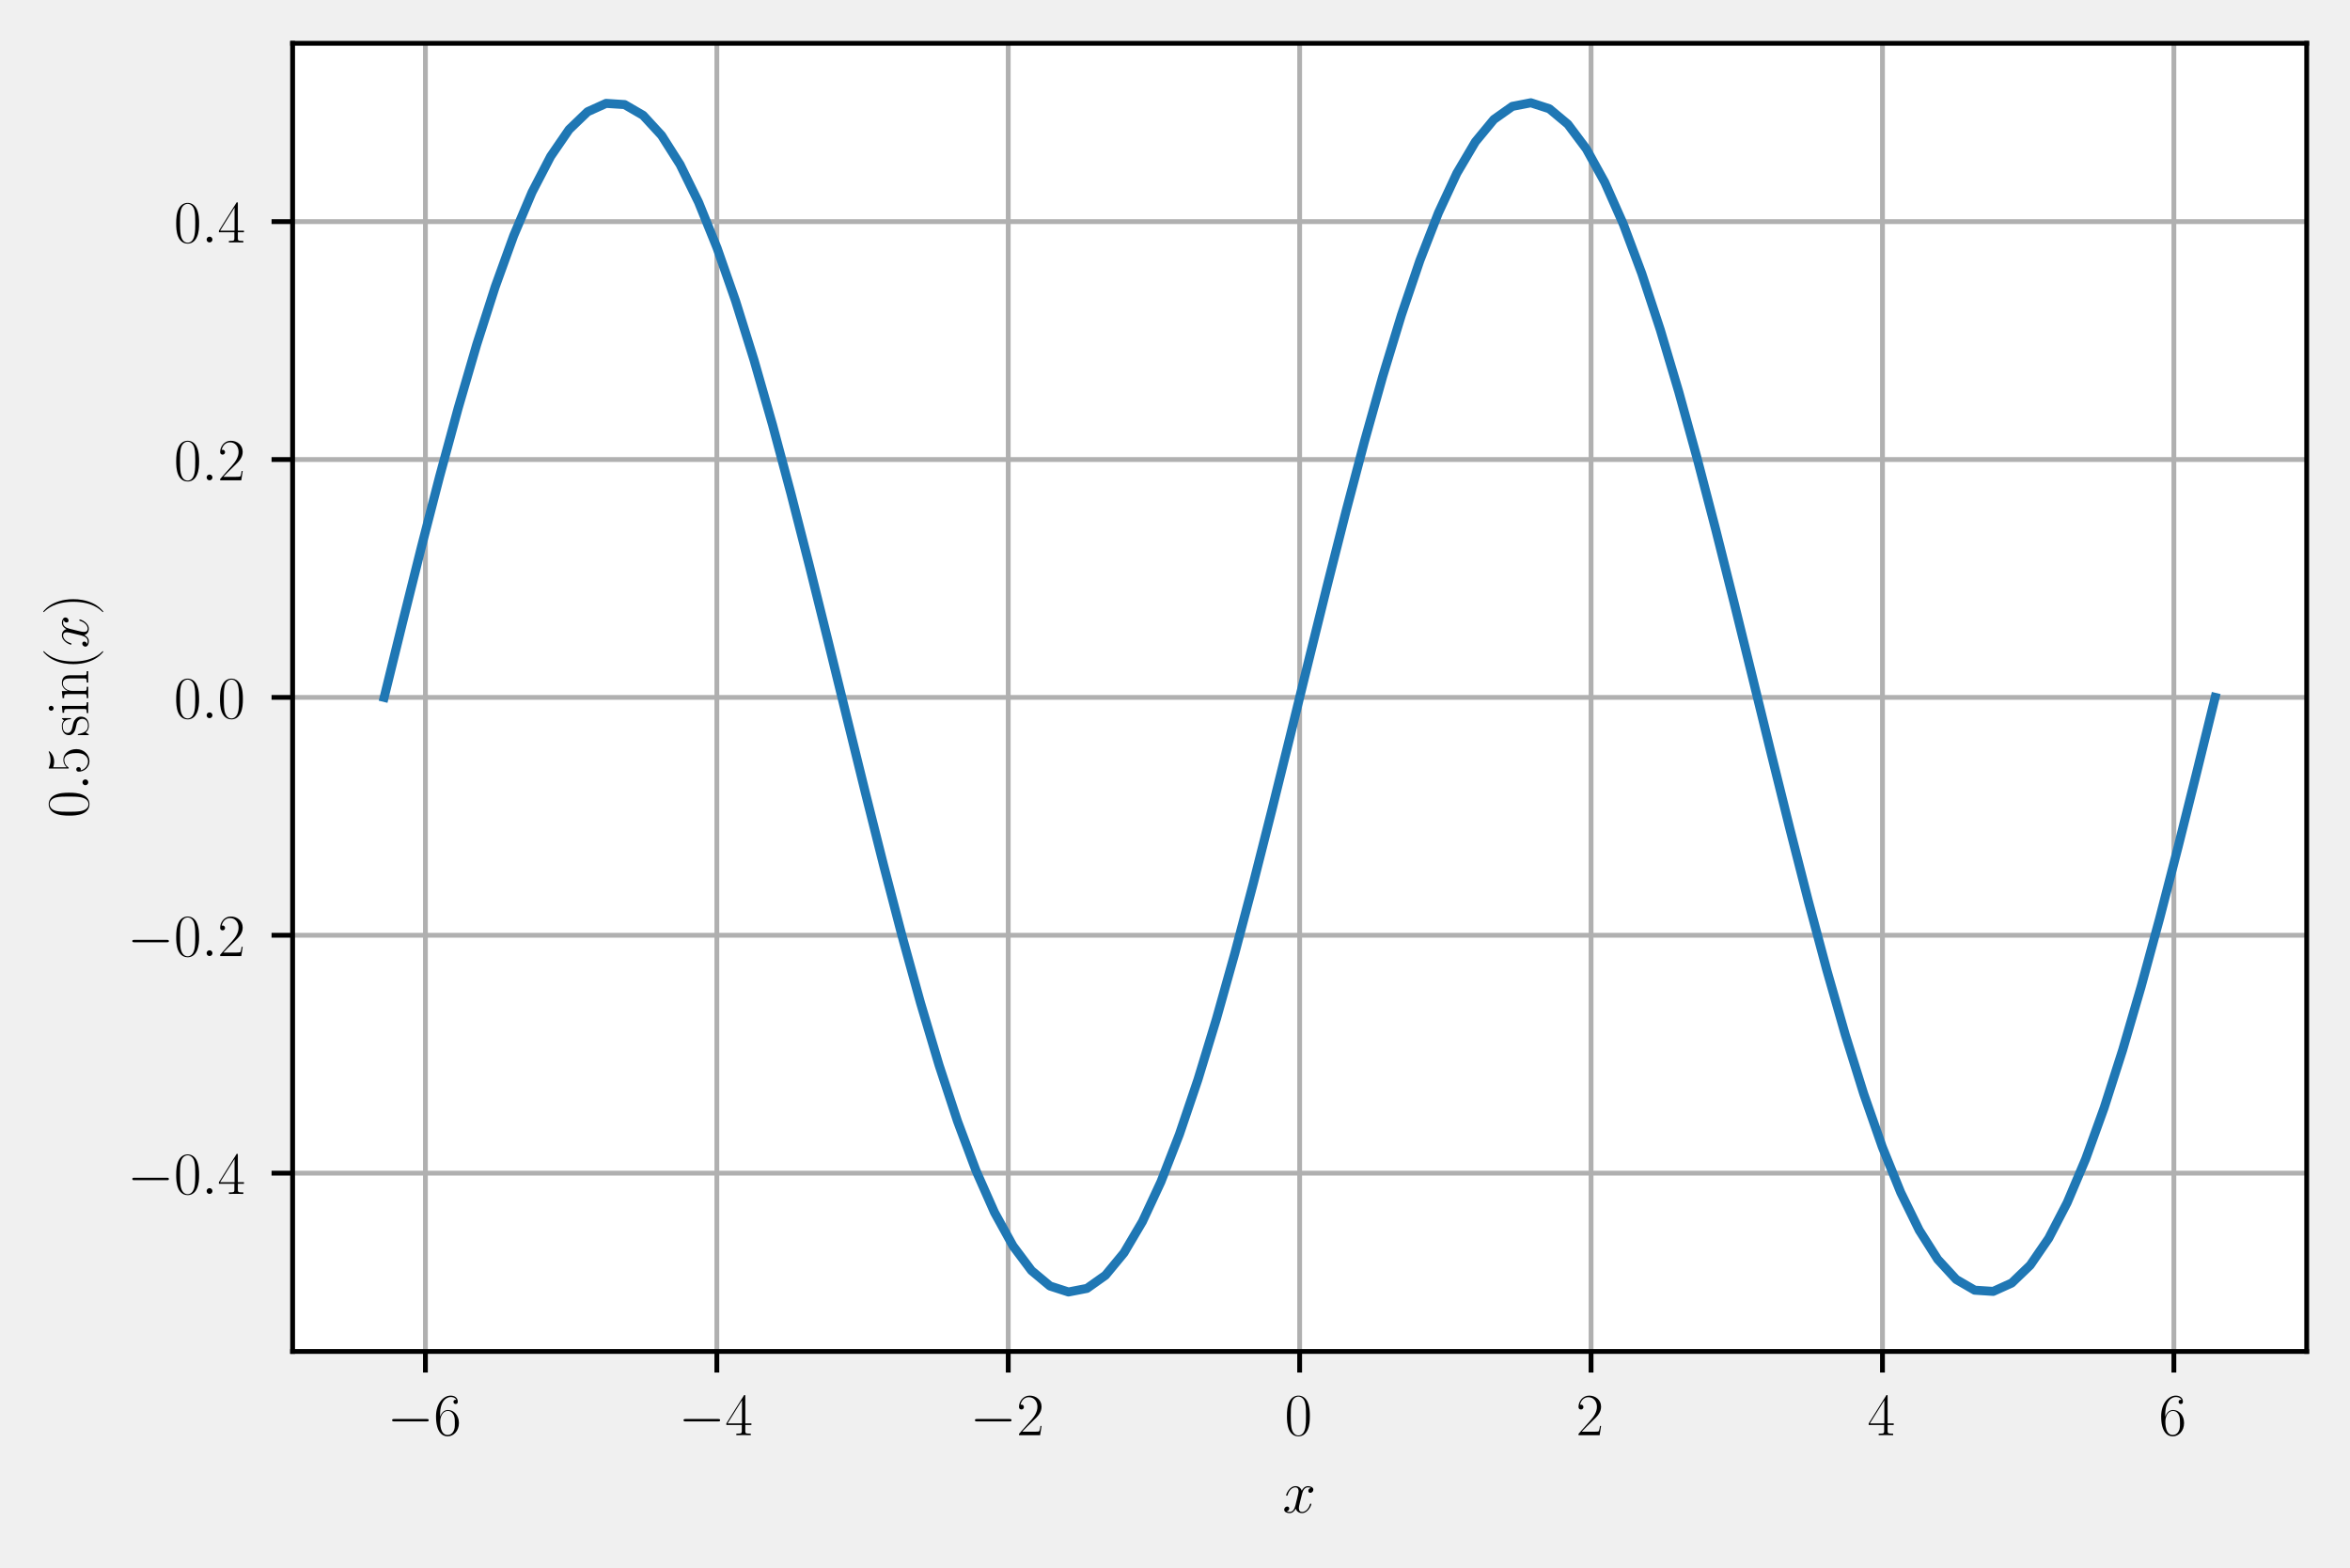
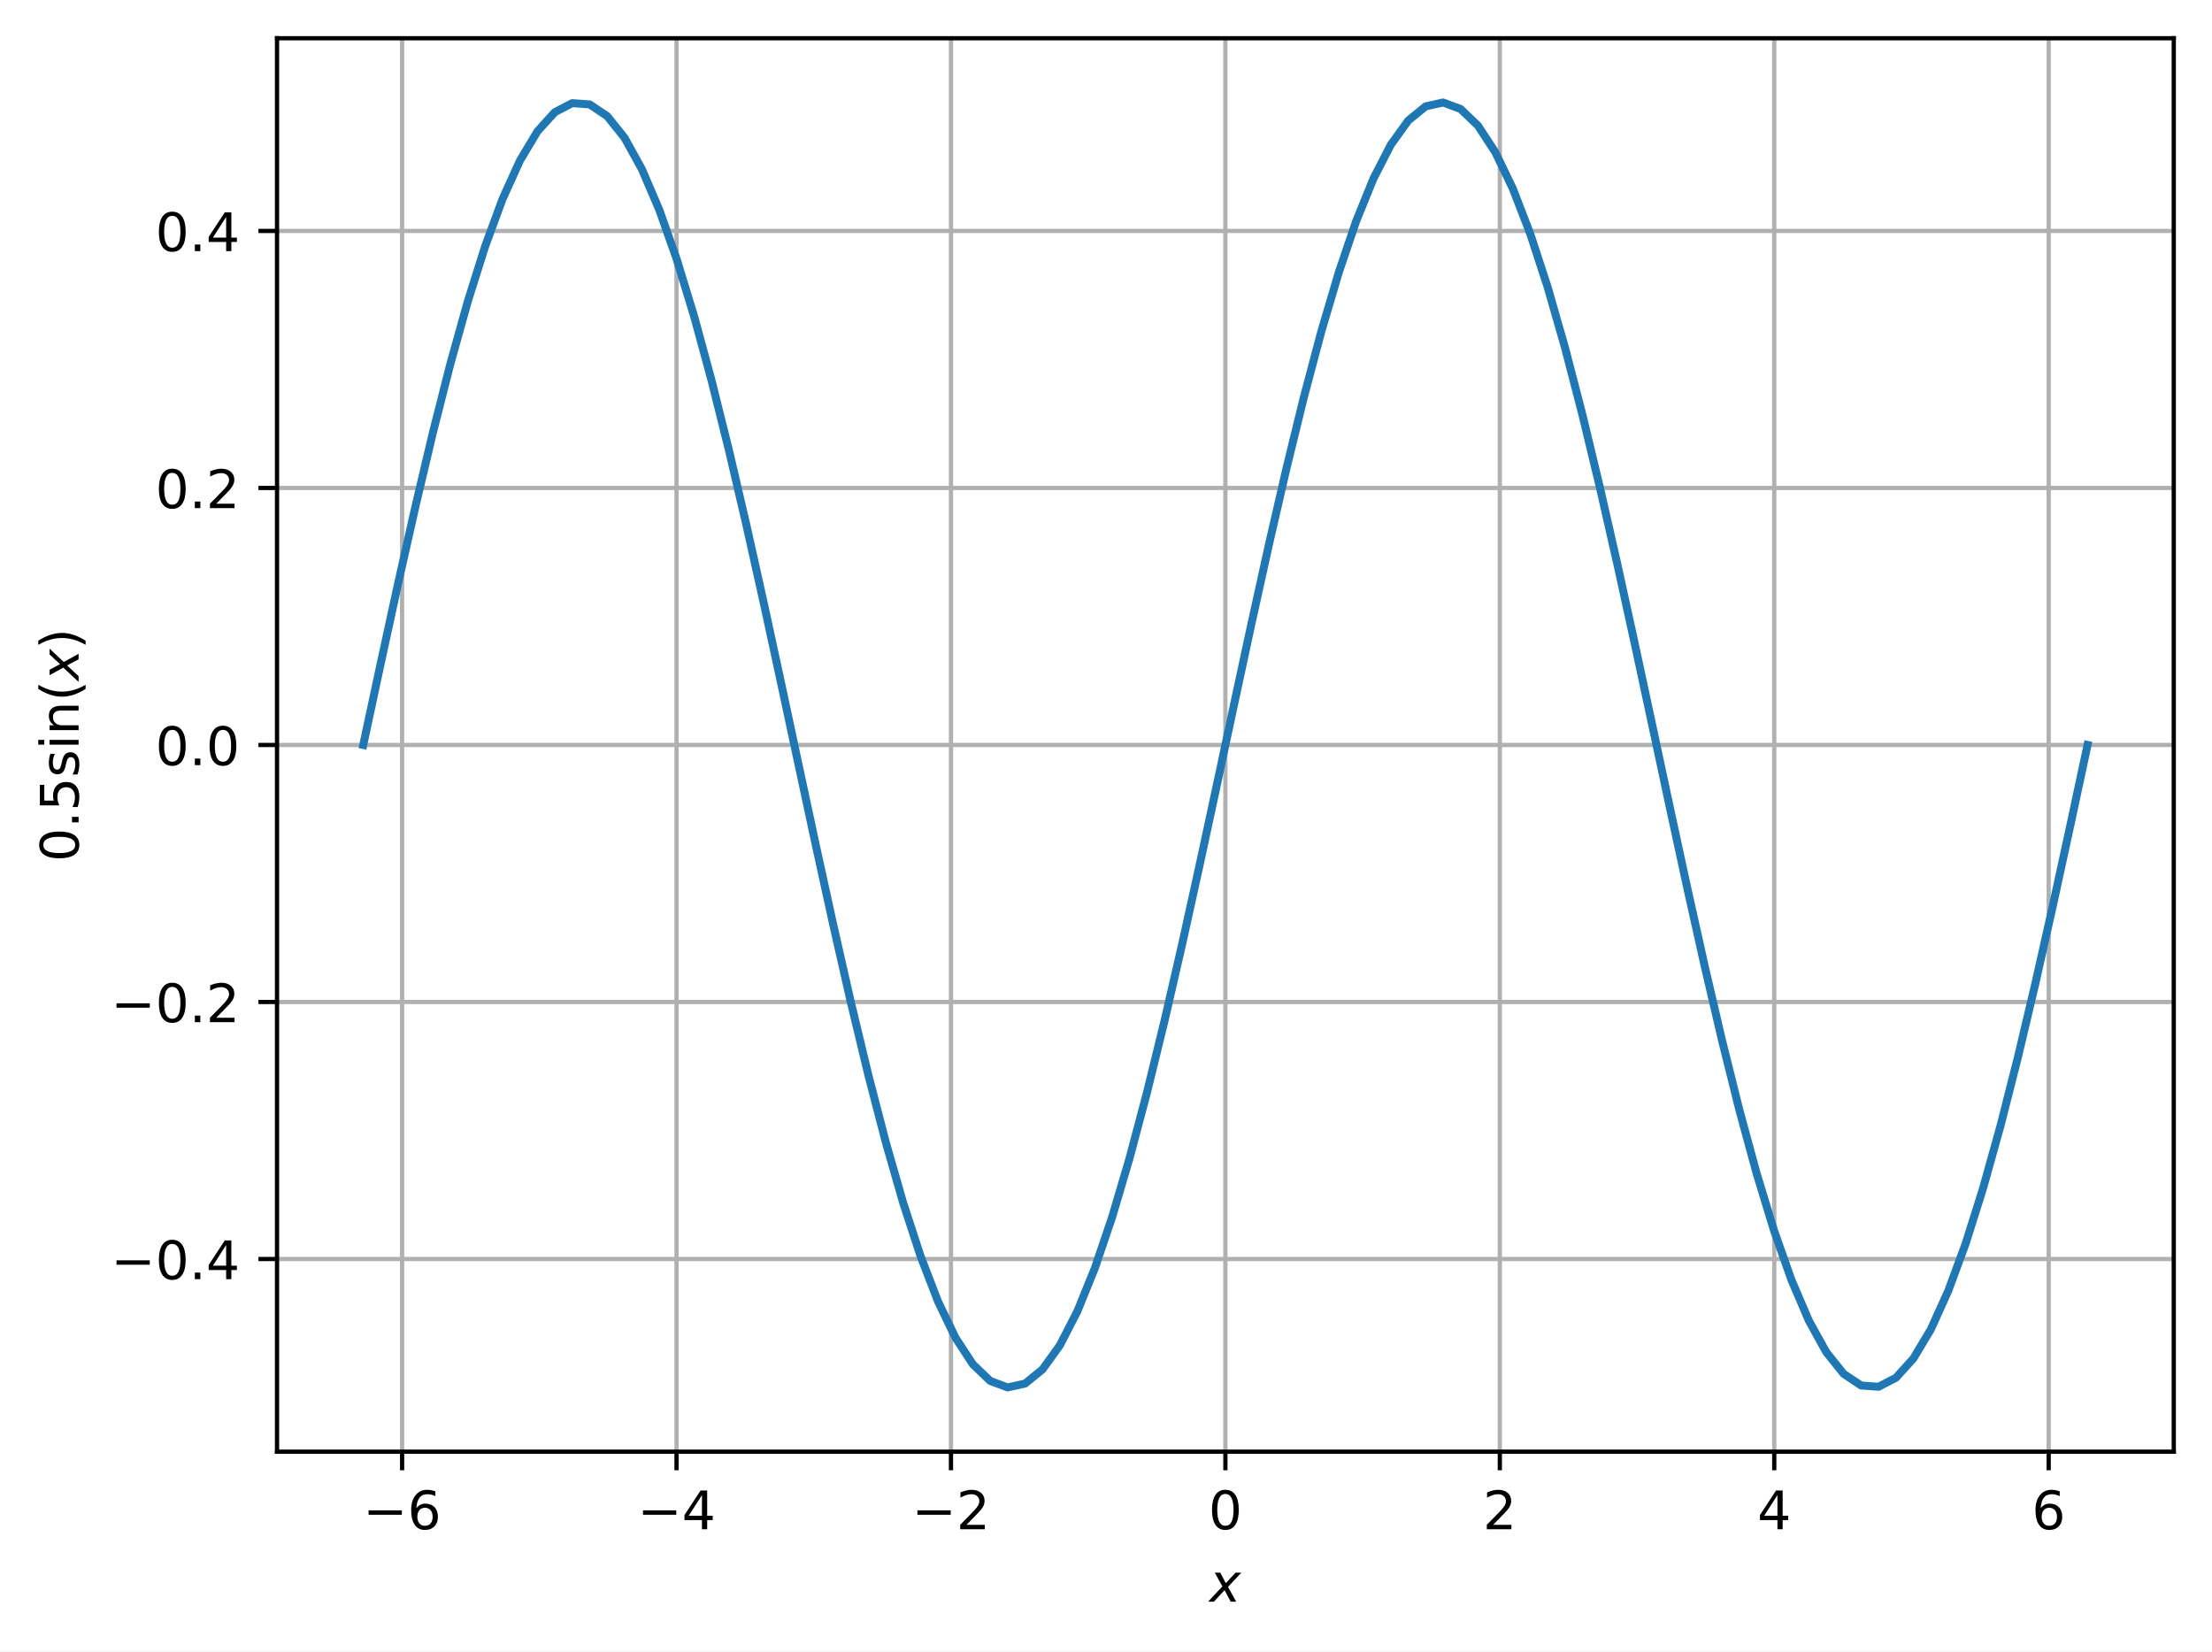
- <svg xmlns="http://www.w3.org/2000/svg" xmlns:xlink="http://www.w3.org/1999/xlink" width="390.641pt" height="260.551pt" viewBox="0 0 390.641 260.551" version="1.1">
+ <svg xmlns="http://www.w3.org/2000/svg" xmlns:xlink="http://www.w3.org/1999/xlink" width="416.481pt" height="310.868pt" viewBox="0 0 416.481 310.868" version="1.1">
  <defs>
    <style type="text/css">*{stroke-linejoin: round; stroke-linecap: butt}</style>
  </defs>
  <g id="figure_1">
    <g id="patch_1">
-       <path d="M 0 260.551  L 390.641 260.551  L 390.641 0  L 0 0  L 0 260.551  z " style="fill: none" />
+       <path d="M 0 310.868  L 416.481 310.868  L 416.481 0  L 0 0  z " style="fill: #ffffff" />
    </g>
    <g id="axes_1">
      <g id="patch_2">
-         <path d="M 48.641 224.64  L 383.441 224.64  L 383.441 7.2  L 48.641 7.2  z " style="fill: #ffffff" />
+         <path d="M 52.161 273.312  L 409.281 273.312  L 409.281 7.2  L 52.161 7.2  z " style="fill: #ffffff" />
      </g>
      <g id="matplotlib.axis_1">
        <g id="xtick_1">
          <g id="line2d_1">
-             <path d="M 70.719 224.64  L 70.719 7.2  " clip-path="url(#p0c50c63062)" style="fill: none; stroke: #b0b0b0; stroke-width: 0.8; stroke-linecap: square" />
+             <path d="M 75.71 273.312  L 75.71 7.2  " clip-path="url(#pd229e62fd0)" style="fill: none; stroke: #b0b0b0; stroke-width: 0.8; stroke-linecap: square" />
          </g>
          <g id="line2d_2">
            <defs>
-               <path id="m73feac1079" d="M 0 0  L 0 3.5  " style="stroke: #000000; stroke-width: 0.8" />
-             </defs>
-             <g>
-               <use xlink:href="#m73feac1079" x="70.719" y="224.64" style="stroke: #000000; stroke-width: 0.8" />
+               <path id="md2652d5077" d="M 0 0  L 0 3.5  " style="stroke: #000000; stroke-width: 0.8" />
+             </defs>
+             <g>
+               <use xlink:href="#md2652d5077" x="75.71" y="273.312" style="stroke: #000000; stroke-width: 0.8" />
            </g>
          </g>
          <g id="text_1">
-             <g transform="translate(64.35349 238.5585)scale(0.1 -0.1)">
-               <defs>
-                 <path id="CMSY10-0" d="M 4218 1472  C 4326 1472 4442 1472 4442 1600  C 4442 1728 4326 1728 4218 1728  L 755 1728  C 646 1728 531 1728 531 1600  C 531 1472 646 1472 755 1472  L 4218 1472  z " transform="scale(0.015625)" />
-                 <path id="CMR17-36" d="M 678 2198  C 678 3712 1395 4076 1811 4076  C 1946 4076 2272 4049 2400 3782  C 2298 3782 2106 3782 2106 3558  C 2106 3385 2246 3328 2336 3328  C 2394 3328 2566 3353 2566 3571  C 2566 3987 2246 4224 1805 4224  C 1043 4224 243 3411 243 2011  C 243 257 966 -128 1478 -128  C 2099 -128 2688 431 2688 1295  C 2688 2101 2170 2688 1517 2688  C 1126 2688 838 2430 678 1979  L 678 2198  z M 1478 25  C 691 25 691 1212 691 1450  C 691 1914 909 2585 1504 2585  C 1613 2585 1926 2585 2138 2140  C 2253 1889 2253 1624 2253 1302  C 2253 954 2253 696 2118 438  C 1978 173 1773 25 1478 25  z " transform="scale(0.015625)" />
-               </defs>
-               <use xlink:href="#CMSY10-0" transform="scale(0.996264)" />
-               <use xlink:href="#CMR17-36" transform="translate(77.48747 0)scale(0.996264)" />
+             <g transform="translate(68.33872 287.9104) scale(0.1 -0.1)">
+               <defs>
+                 <path id="DejaVuSans-2212" d="M 678 2272  L 4684 2272  L 4684 1741  L 678 1741  L 678 2272  z " transform="scale(0.015625)" />
+                 <path id="DejaVuSans-36" d="M 2113 2584  Q 1688 2584 1439 2293  Q 1191 2003 1191 1497  Q 1191 994 1439 701  Q 1688 409 2113 409  Q 2538 409 2786 701  Q 3034 994 3034 1497  Q 3034 2003 2786 2293  Q 2538 2584 2113 2584  z M 3366 4563  L 3366 3988  Q 3128 4100 2886 4159  Q 2644 4219 2406 4219  Q 1781 4219 1451 3797  Q 1122 3375 1075 2522  Q 1259 2794 1537 2939  Q 1816 3084 2150 3084  Q 2853 3084 3261 2657  Q 3669 2231 3669 1497  Q 3669 778 3244 343  Q 2819 -91 2113 -91  Q 1303 -91 875 529  Q 447 1150 447 2328  Q 447 3434 972 4092  Q 1497 4750 2381 4750  Q 2619 4750 2861 4703  Q 3103 4656 3366 4563  z " transform="scale(0.015625)" />
+               </defs>
+               <use xlink:href="#DejaVuSans-2212" />
+               <use xlink:href="#DejaVuSans-36" x="83.789" />
            </g>
          </g>
        </g>
        <g id="xtick_2">
          <g id="line2d_3">
-             <path d="M 119.16 224.64  L 119.16 7.2  " clip-path="url(#p0c50c63062)" style="fill: none; stroke: #b0b0b0; stroke-width: 0.8; stroke-linecap: square" />
+             <path d="M 127.38 273.312  L 127.38 7.2  " clip-path="url(#pd229e62fd0)" style="fill: none; stroke: #b0b0b0; stroke-width: 0.8; stroke-linecap: square" />
          </g>
          <g id="line2d_4">
            <g>
-               <use xlink:href="#m73feac1079" x="119.16" y="224.64" style="stroke: #000000; stroke-width: 0.8" />
+               <use xlink:href="#md2652d5077" x="127.38" y="273.312" style="stroke: #000000; stroke-width: 0.8" />
            </g>
          </g>
          <g id="text_2">
-             <g transform="translate(112.7945 238.5585)scale(0.1 -0.1)">
-               <defs>
-                 <path id="CMR17-34" d="M 2150 4147  C 2150 4281 2144 4288 2029 4288  L 128 1254  L 128 1088  L 1779 1088  L 1779 460  C 1779 230 1766 166 1318 166  L 1197 166  L 1197 0  C 1402 12 1747 12 1965 12  C 2182 12 2528 12 2733 0  L 2733 166  L 2611 166  C 2163 166 2150 230 2150 460  L 2150 1088  L 2803 1088  L 2803 1254  L 2150 1254  L 2150 4147  z M 1798 3723  L 1798 1254  L 256 1254  L 1798 3723  z " transform="scale(0.015625)" />
-               </defs>
-               <use xlink:href="#CMSY10-0" transform="scale(0.996264)" />
-               <use xlink:href="#CMR17-34" transform="translate(77.48747 0)scale(0.996264)" />
+             <g transform="translate(120.0091 287.9104) scale(0.1 -0.1)">
+               <defs>
+                 <path id="DejaVuSans-34" d="M 2419 4116  L 825 1625  L 2419 1625  L 2419 4116  z M 2253 4666  L 3047 4666  L 3047 1625  L 3713 1625  L 3713 1100  L 3047 1100  L 3047 0  L 2419 0  L 2419 1100  L 313 1100  L 313 1709  L 2253 4666  z " transform="scale(0.015625)" />
+               </defs>
+               <use xlink:href="#DejaVuSans-2212" />
+               <use xlink:href="#DejaVuSans-34" x="83.789" />
            </g>
          </g>
        </g>
        <g id="xtick_3">
          <g id="line2d_5">
-             <path d="M 167.6 224.64  L 167.6 7.2  " clip-path="url(#p0c50c63062)" style="fill: none; stroke: #b0b0b0; stroke-width: 0.8; stroke-linecap: square" />
+             <path d="M 179.051 273.312  L 179.051 7.2  " clip-path="url(#pd229e62fd0)" style="fill: none; stroke: #b0b0b0; stroke-width: 0.8; stroke-linecap: square" />
          </g>
          <g id="line2d_6">
            <g>
-               <use xlink:href="#m73feac1079" x="167.6" y="224.64" style="stroke: #000000; stroke-width: 0.8" />
+               <use xlink:href="#md2652d5077" x="179.051" y="273.312" style="stroke: #000000; stroke-width: 0.8" />
            </g>
          </g>
          <g id="text_3">
-             <g transform="translate(161.2354 238.5585)scale(0.1 -0.1)">
-               <defs>
-                 <path id="CMR17-32" d="M 2669 990  L 2554 990  C 2490 537 2438 460 2413 422  C 2381 371 1920 371 1830 371  L 602 371  C 832 620 1280 1073 1824 1596  C 2214 1966 2669 2400 2669 3033  C 2669 3788 2067 4224 1395 4224  C 691 4224 262 3603 262 3027  C 262 2777 448 2745 525 2745  C 589 2745 781 2783 781 3007  C 781 3206 614 3264 525 3264  C 486 3264 448 3257 422 3244  C 544 3788 915 4057 1306 4057  C 1862 4057 2227 3616 2227 3033  C 2227 2477 1901 1998 1536 1583  L 262 147  L 262 0  L 2515 0  L 2669 990  z " transform="scale(0.015625)" />
-               </defs>
-               <use xlink:href="#CMSY10-0" transform="scale(0.996264)" />
-               <use xlink:href="#CMR17-32" transform="translate(77.48747 0)scale(0.996264)" />
+             <g transform="translate(171.6795 287.9104) scale(0.1 -0.1)">
+               <defs>
+                 <path id="DejaVuSans-32" d="M 1228 531  L 3431 531  L 3431 0  L 469 0  L 469 531  Q 828 903 1448 1529  Q 2069 2156 2228 2338  Q 2531 2678 2651 2914  Q 2772 3150 2772 3378  Q 2772 3750 2511 3984  Q 2250 4219 1831 4219  Q 1534 4219 1204 4116  Q 875 4013 500 3803  L 500 4441  Q 881 4594 1212 4672  Q 1544 4750 1819 4750  Q 2544 4750 2975 4387  Q 3406 4025 3406 3419  Q 3406 3131 3298 2873  Q 3191 2616 2906 2266  Q 2828 2175 2409 1742  Q 1991 1309 1228 531  z " transform="scale(0.015625)" />
+               </defs>
+               <use xlink:href="#DejaVuSans-2212" />
+               <use xlink:href="#DejaVuSans-32" x="83.789" />
            </g>
          </g>
        </g>
        <g id="xtick_4">
          <g id="line2d_7">
-             <path d="M 216.041 224.64  L 216.041 7.2  " clip-path="url(#p0c50c63062)" style="fill: none; stroke: #b0b0b0; stroke-width: 0.8; stroke-linecap: square" />
+             <path d="M 230.721 273.312  L 230.721 7.2  " clip-path="url(#pd229e62fd0)" style="fill: none; stroke: #b0b0b0; stroke-width: 0.8; stroke-linecap: square" />
          </g>
          <g id="line2d_8">
            <g>
-               <use xlink:href="#m73feac1079" x="216.041" y="224.64" style="stroke: #000000; stroke-width: 0.8" />
+               <use xlink:href="#md2652d5077" x="230.721" y="273.312" style="stroke: #000000; stroke-width: 0.8" />
            </g>
          </g>
          <g id="text_4">
-             <g transform="translate(213.5508 238.5585)scale(0.1 -0.1)">
-               <defs>
-                 <path id="CMR17-30" d="M 2688 2038  C 2688 2430 2682 3099 2413 3613  C 2176 4063 1798 4224 1466 4224  C 1158 4224 768 4082 525 3620  C 269 3137 243 2539 243 2038  C 243 1671 250 1112 448 623  C 723 -39 1216 -128 1466 -128  C 1760 -128 2208 -7 2470 604  C 2662 1048 2688 1568 2688 2038  z M 1466 -26  C 1056 -26 813 328 723 816  C 653 1196 653 1749 653 2109  C 653 2604 653 3015 736 3407  C 858 3954 1216 4121 1466 4121  C 1728 4121 2067 3947 2189 3420  C 2272 3054 2278 2623 2278 2109  C 2278 1691 2278 1176 2202 797  C 2067 96 1690 -26 1466 -26  z " transform="scale(0.015625)" />
-               </defs>
-               <use xlink:href="#CMR17-30" transform="scale(0.996264)" />
+             <g transform="translate(227.5397 287.9104) scale(0.1 -0.1)">
+               <defs>
+                 <path id="DejaVuSans-30" d="M 2034 4250  Q 1547 4250 1301 3770  Q 1056 3291 1056 2328  Q 1056 1369 1301 889  Q 1547 409 2034 409  Q 2525 409 2770 889  Q 3016 1369 3016 2328  Q 3016 3291 2770 3770  Q 2525 4250 2034 4250  z M 2034 4750  Q 2819 4750 3233 4129  Q 3647 3509 3647 2328  Q 3647 1150 3233 529  Q 2819 -91 2034 -91  Q 1250 -91 836 529  Q 422 1150 422 2328  Q 422 3509 836 4129  Q 1250 4750 2034 4750  z " transform="scale(0.015625)" />
+               </defs>
+               <use xlink:href="#DejaVuSans-30" />
            </g>
          </g>
        </g>
        <g id="xtick_5">
          <g id="line2d_9">
-             <path d="M 264.482 224.64  L 264.482 7.2  " clip-path="url(#p0c50c63062)" style="fill: none; stroke: #b0b0b0; stroke-width: 0.8; stroke-linecap: square" />
+             <path d="M 282.391 273.312  L 282.391 7.2  " clip-path="url(#pd229e62fd0)" style="fill: none; stroke: #b0b0b0; stroke-width: 0.8; stroke-linecap: square" />
          </g>
          <g id="line2d_10">
            <g>
-               <use xlink:href="#m73feac1079" x="264.482" y="224.64" style="stroke: #000000; stroke-width: 0.8" />
+               <use xlink:href="#md2652d5077" x="282.391" y="273.312" style="stroke: #000000; stroke-width: 0.8" />
            </g>
          </g>
          <g id="text_5">
-             <g transform="translate(261.9918 238.5585)scale(0.1 -0.1)">
-               <use xlink:href="#CMR17-32" transform="scale(0.996264)" />
+             <g transform="translate(279.2101 287.9104) scale(0.1 -0.1)">
+               <use xlink:href="#DejaVuSans-32" />
            </g>
          </g>
        </g>
        <g id="xtick_6">
          <g id="line2d_11">
-             <path d="M 312.923 224.64  L 312.923 7.2  " clip-path="url(#p0c50c63062)" style="fill: none; stroke: #b0b0b0; stroke-width: 0.8; stroke-linecap: square" />
+             <path d="M 334.062 273.312  L 334.062 7.2  " clip-path="url(#pd229e62fd0)" style="fill: none; stroke: #b0b0b0; stroke-width: 0.8; stroke-linecap: square" />
          </g>
          <g id="line2d_12">
            <g>
-               <use xlink:href="#m73feac1079" x="312.923" y="224.64" style="stroke: #000000; stroke-width: 0.8" />
+               <use xlink:href="#md2652d5077" x="334.062" y="273.312" style="stroke: #000000; stroke-width: 0.8" />
            </g>
          </g>
          <g id="text_6">
-             <g transform="translate(310.4327 238.5585)scale(0.1 -0.1)">
-               <use xlink:href="#CMR17-34" transform="scale(0.996264)" />
+             <g transform="translate(330.8804 287.9104) scale(0.1 -0.1)">
+               <use xlink:href="#DejaVuSans-34" />
            </g>
          </g>
        </g>
        <g id="xtick_7">
          <g id="line2d_13">
-             <path d="M 361.364 224.64  L 361.364 7.2  " clip-path="url(#p0c50c63062)" style="fill: none; stroke: #b0b0b0; stroke-width: 0.8; stroke-linecap: square" />
+             <path d="M 385.732 273.312  L 385.732 7.2  " clip-path="url(#pd229e62fd0)" style="fill: none; stroke: #b0b0b0; stroke-width: 0.8; stroke-linecap: square" />
          </g>
          <g id="line2d_14">
            <g>
-               <use xlink:href="#m73feac1079" x="361.364" y="224.64" style="stroke: #000000; stroke-width: 0.8" />
+               <use xlink:href="#md2652d5077" x="385.732" y="273.312" style="stroke: #000000; stroke-width: 0.8" />
            </g>
          </g>
          <g id="text_7">
-             <g transform="translate(358.8737 238.5585)scale(0.1 -0.1)">
-               <use xlink:href="#CMR17-36" transform="scale(0.996264)" />
+             <g transform="translate(382.5508 287.9104) scale(0.1 -0.1)">
+               <use xlink:href="#DejaVuSans-36" />
            </g>
          </g>
        </g>
        <g id="text_8">
-           <g transform="translate(213.1945 251.4142)scale(0.1 -0.1)">
-             <defs>
-               <path id="CMMI12-78" d="M 3034 2624  C 2829 2585 2752 2431 2752 2310  C 2752 2156 2874 2105 2963 2105  C 3155 2105 3290 2271 3290 2444  C 3290 2694 2982 2816 2714 2816  C 2323 2816 2106 2451 2048 2329  C 1901 2790 1504 2816 1389 2816  C 736 2816 390 1993 390 1849  C 390 1823 416 1790 461 1790  C 512 1790 525 1829 538 1855  C 755 2572 1184 2687 1370 2687  C 1658 2687 1715 2438 1715 2284  C 1715 2143 1677 1993 1600 1678  L 1382 778  C 1286 390 1101 64 762 64  C 730 64 570 64 435 126  C 666 166 717 358 717 435  C 717 563 621 640 499 640  C 346 640 179 505 179 300  C 179 57 480 -64 755 -64  C 1062 -64 1280 153 1414 415  C 1517 64 1837 -64 2074 -64  C 2726 -64 3072 751 3072 896  C 3072 929 3046 955 3008 955  C 2950 955 2944 922 2925 870  C 2752 300 2381 64 2093 64  C 1869 64 1747 204 1747 467  C 1747 607 1773 712 1875 1146  L 2099 2039  C 2195 2425 2413 2687 2707 2687  C 2720 2687 2899 2687 3034 2624  z " transform="scale(0.015625)" />
-             </defs>
-             <use xlink:href="#CMMI12-78" transform="scale(0.996264)" />
+           <g transform="translate(227.7209 301.5886) scale(0.1 -0.1)">
+             <defs>
+               <path id="DejaVuSans-Oblique-78" d="M 3841 3500  L 2234 1784  L 3219 0  L 2559 0  L 1819 1388  L 531 0  L -166 0  L 1556 1844  L 641 3500  L 1300 3500  L 1972 2234  L 3144 3500  L 3841 3500  z " transform="scale(0.015625)" />
+             </defs>
+             <use xlink:href="#DejaVuSans-Oblique-78" transform="translate(0 0.3125)" />
          </g>
        </g>
      </g>
      <g id="matplotlib.axis_2">
        <g id="ytick_1">
          <g id="line2d_15">
-             <path d="M 48.641 194.999  L 383.441 194.999  " clip-path="url(#p0c50c63062)" style="fill: none; stroke: #b0b0b0; stroke-width: 0.8; stroke-linecap: square" />
+             <path d="M 52.161 237.036  L 409.281 237.036  " clip-path="url(#pd229e62fd0)" style="fill: none; stroke: #b0b0b0; stroke-width: 0.8; stroke-linecap: square" />
          </g>
          <g id="line2d_16">
            <defs>
-               <path id="m212d94c8dd" d="M 0 0  L -3.5 0  " style="stroke: #000000; stroke-width: 0.8" />
-             </defs>
-             <g>
-               <use xlink:href="#m212d94c8dd" x="48.641" y="194.999" style="stroke: #000000; stroke-width: 0.8" />
+               <path id="m88663c9f31" d="M 0 0  L -3.5 0  " style="stroke: #000000; stroke-width: 0.8" />
+             </defs>
+             <g>
+               <use xlink:href="#m88663c9f31" x="52.161" y="237.036" style="stroke: #000000; stroke-width: 0.8" />
            </g>
          </g>
          <g id="text_9">
-             <g transform="translate(21.16264 198.4583)scale(0.1 -0.1)">
-               <defs>
-                 <path id="CMMI12-3a" d="M 1178 307  C 1178 492 1024 620 870 620  C 685 620 557 467 557 313  C 557 128 710 0 864 0  C 1050 0 1178 153 1178 307  z " transform="scale(0.015625)" />
-               </defs>
-               <use xlink:href="#CMSY10-0" transform="scale(0.996264)" />
-               <use xlink:href="#CMR17-30" transform="translate(77.48747 0)scale(0.996264)" />
-               <use xlink:href="#CMMI12-3a" transform="translate(123.1779 0)scale(0.996264)" />
-               <use xlink:href="#CMR17-34" transform="translate(150.2751 0)scale(0.996264)" />
+             <g transform="translate(20.87813 240.8354) scale(0.1 -0.1)">
+               <defs>
+                 <path id="DejaVuSans-2e" d="M 684 794  L 1344 794  L 1344 0  L 684 0  L 684 794  z " transform="scale(0.015625)" />
+               </defs>
+               <use xlink:href="#DejaVuSans-2212" />
+               <use xlink:href="#DejaVuSans-30" x="83.789" />
+               <use xlink:href="#DejaVuSans-2e" x="147.412" />
+               <use xlink:href="#DejaVuSans-34" x="179.199" />
            </g>
          </g>
        </g>
        <g id="ytick_2">
          <g id="line2d_17">
-             <path d="M 48.641 155.46  L 383.441 155.46  " clip-path="url(#p0c50c63062)" style="fill: none; stroke: #b0b0b0; stroke-width: 0.8; stroke-linecap: square" />
+             <path d="M 52.161 188.646  L 409.281 188.646  " clip-path="url(#pd229e62fd0)" style="fill: none; stroke: #b0b0b0; stroke-width: 0.8; stroke-linecap: square" />
          </g>
          <g id="line2d_18">
            <g>
-               <use xlink:href="#m212d94c8dd" x="48.641" y="155.46" style="stroke: #000000; stroke-width: 0.8" />
+               <use xlink:href="#m88663c9f31" x="52.161" y="188.646" style="stroke: #000000; stroke-width: 0.8" />
            </g>
          </g>
          <g id="text_10">
-             <g transform="translate(21.16264 158.9188)scale(0.1 -0.1)">
-               <use xlink:href="#CMSY10-0" transform="scale(0.996264)" />
-               <use xlink:href="#CMR17-30" transform="translate(77.48747 0)scale(0.996264)" />
-               <use xlink:href="#CMMI12-3a" transform="translate(123.1779 0)scale(0.996264)" />
-               <use xlink:href="#CMR17-32" transform="translate(150.2751 0)scale(0.996264)" />
+             <g transform="translate(20.87813 192.4453) scale(0.1 -0.1)">
+               <use xlink:href="#DejaVuSans-2212" />
+               <use xlink:href="#DejaVuSans-30" x="83.789" />
+               <use xlink:href="#DejaVuSans-2e" x="147.412" />
+               <use xlink:href="#DejaVuSans-32" x="179.199" />
            </g>
          </g>
        </g>
        <g id="ytick_3">
          <g id="line2d_19">
-             <path d="M 48.641 115.92  L 383.441 115.92  " clip-path="url(#p0c50c63062)" style="fill: none; stroke: #b0b0b0; stroke-width: 0.8; stroke-linecap: square" />
+             <path d="M 52.161 140.256  L 409.281 140.256  " clip-path="url(#pd229e62fd0)" style="fill: none; stroke: #b0b0b0; stroke-width: 0.8; stroke-linecap: square" />
          </g>
          <g id="line2d_20">
            <g>
-               <use xlink:href="#m212d94c8dd" x="48.641" y="115.92" style="stroke: #000000; stroke-width: 0.8" />
+               <use xlink:href="#m88663c9f31" x="52.161" y="140.256" style="stroke: #000000; stroke-width: 0.8" />
            </g>
          </g>
          <g id="text_11">
-             <g transform="translate(28.91138 119.3792)scale(0.1 -0.1)">
-               <use xlink:href="#CMR17-30" transform="scale(0.996264)" />
-               <use xlink:href="#CMMI12-3a" transform="translate(45.69048 0)scale(0.996264)" />
-               <use xlink:href="#CMR17-30" transform="translate(72.78765 0)scale(0.996264)" />
+             <g transform="translate(29.25781 144.0552) scale(0.1 -0.1)">
+               <use xlink:href="#DejaVuSans-30" />
+               <use xlink:href="#DejaVuSans-2e" x="63.623" />
+               <use xlink:href="#DejaVuSans-30" x="95.41" />
            </g>
          </g>
        </g>
        <g id="ytick_4">
          <g id="line2d_21">
-             <path d="M 48.641 76.38  L 383.441 76.38  " clip-path="url(#p0c50c63062)" style="fill: none; stroke: #b0b0b0; stroke-width: 0.8; stroke-linecap: square" />
+             <path d="M 52.161 91.866  L 409.281 91.866  " clip-path="url(#pd229e62fd0)" style="fill: none; stroke: #b0b0b0; stroke-width: 0.8; stroke-linecap: square" />
          </g>
          <g id="line2d_22">
            <g>
-               <use xlink:href="#m212d94c8dd" x="48.641" y="76.38" style="stroke: #000000; stroke-width: 0.8" />
+               <use xlink:href="#m88663c9f31" x="52.161" y="91.866" style="stroke: #000000; stroke-width: 0.8" />
            </g>
          </g>
          <g id="text_12">
-             <g transform="translate(28.91138 79.83973)scale(0.1 -0.1)">
-               <use xlink:href="#CMR17-30" transform="scale(0.996264)" />
-               <use xlink:href="#CMMI12-3a" transform="translate(45.69048 0)scale(0.996264)" />
-               <use xlink:href="#CMR17-32" transform="translate(72.78765 0)scale(0.996264)" />
+             <g transform="translate(29.25781 95.66513) scale(0.1 -0.1)">
+               <use xlink:href="#DejaVuSans-30" />
+               <use xlink:href="#DejaVuSans-2e" x="63.623" />
+               <use xlink:href="#DejaVuSans-32" x="95.41" />
            </g>
          </g>
        </g>
        <g id="ytick_5">
          <g id="line2d_23">
-             <path d="M 48.641 36.841  L 383.441 36.841  " clip-path="url(#p0c50c63062)" style="fill: none; stroke: #b0b0b0; stroke-width: 0.8; stroke-linecap: square" />
+             <path d="M 52.161 43.476  L 409.281 43.476  " clip-path="url(#pd229e62fd0)" style="fill: none; stroke: #b0b0b0; stroke-width: 0.8; stroke-linecap: square" />
          </g>
          <g id="line2d_24">
            <g>
-               <use xlink:href="#m212d94c8dd" x="48.641" y="36.841" style="stroke: #000000; stroke-width: 0.8" />
+               <use xlink:href="#m88663c9f31" x="52.161" y="43.476" style="stroke: #000000; stroke-width: 0.8" />
            </g>
          </g>
          <g id="text_13">
-             <g transform="translate(28.91138 40.3002)scale(0.1 -0.1)">
-               <use xlink:href="#CMR17-30" transform="scale(0.996264)" />
-               <use xlink:href="#CMMI12-3a" transform="translate(45.69048 0)scale(0.996264)" />
-               <use xlink:href="#CMR17-34" transform="translate(72.78765 0)scale(0.996264)" />
+             <g transform="translate(29.25781 47.27504) scale(0.1 -0.1)">
+               <use xlink:href="#DejaVuSans-30" />
+               <use xlink:href="#DejaVuSans-2e" x="63.623" />
+               <use xlink:href="#DejaVuSans-34" x="95.41" />
            </g>
          </g>
        </g>
        <g id="text_14">
-           <g transform="translate(14.67198 135.9525)rotate(-90)scale(0.1 -0.1)">
-             <defs>
-               <path id="CMR17-35" d="M 730 3750  C 794 3724 1056 3641 1325 3641  C 1920 3641 2246 3961 2432 4140  C 2432 4191 2432 4224 2394 4224  C 2387 4224 2374 4224 2323 4198  C 2099 4102 1837 4032 1517 4032  C 1325 4032 1037 4055 723 4191  C 653 4224 640 4224 634 4224  C 602 4224 595 4217 595 4090  L 595 2231  C 595 2113 595 2080 659 2080  C 691 2080 704 2093 736 2139  C 941 2435 1222 2560 1542 2560  C 1766 2560 2246 2415 2246 1293  C 2246 1087 2246 716 2054 422  C 1894 159 1645 25 1370 25  C 947 25 518 319 403 812  C 429 806 480 793 506 793  C 589 793 749 838 749 1036  C 749 1209 627 1280 506 1280  C 358 1280 262 1190 262 1011  C 262 454 704 -128 1382 -128  C 2042 -128 2669 441 2669 1267  C 2669 2054 2170 2662 1549 2662  C 1222 2662 947 2540 730 2304  L 730 3750  z " transform="scale(0.015625)" />
-               <path id="CMR17-73" d="M 1978 2688  C 1978 2803 1971 2809 1933 2809  C 1907 2809 1901 2803 1824 2707  C 1805 2681 1747 2617 1728 2592  C 1523 2809 1235 2816 1126 2816  C 416 2816 160 2444 160 2073  C 160 1497 813 1363 998 1324  C 1402 1241 1542 1216 1677 1100  C 1760 1024 1901 883 1901 652  C 1901 384 1747 38 1158 38  C 602 38 403 460 288 1024  C 269 1113 269 1120 218 1120  C 166 1120 160 1113 160 985  L 160 64  C 160 -52 166 -58 205 -58  C 237 -58 243 -52 275 0  C 314 57 410 211 448 275  C 576 102 800 -64 1158 -64  C 1792 -64 2131 281 2131 780  C 2131 1107 1958 1280 1875 1356  C 1683 1555 1459 1600 1190 1651  C 838 1728 390 1817 390 2208  C 390 2374 480 2726 1126 2726  C 1811 2726 1850 2086 1862 1881  C 1869 1849 1901 1843 1920 1843  C 1978 1843 1978 1862 1978 1971  L 1978 2688  z " transform="scale(0.015625)" />
-               <path id="CMR17-69" d="M 992 3961  C 992 4102 877 4224 730 4224  C 589 4224 467 4108 467 3961  C 467 3820 582 3699 730 3699  C 870 3699 992 3814 992 3961  z M 243 2745  L 243 2579  C 602 2579 653 2540 653 2231  L 653 443  C 653 198 627 166 218 166  L 218 0  C 371 12 646 12 806 12  C 960 12 1222 12 1370 0  L 1370 166  C 992 166 979 205 979 436  L 979 2816  L 243 2745  z " transform="scale(0.015625)" />
-               <path id="CMR17-6e" d="M 2656 1954  C 2656 2282 2592 2816 1837 2816  C 1331 2816 1069 2424 973 2166  L 966 2166  L 966 2816  L 211 2745  L 211 2578  C 589 2578 646 2540 646 2231  L 646 443  C 646 198 621 166 211 166  L 211 0  C 365 12 646 12 813 12  C 979 12 1267 12 1421 0  L 1421 166  C 1011 166 986 192 986 443  L 986 1678  C 986 2269 1344 2713 1792 2713  C 2266 2713 2317 2289 2317 1980  L 2317 443  C 2317 198 2291 166 1882 166  L 1882 0  C 2035 12 2317 12 2483 12  C 2650 12 2938 12 3091 0  L 3091 166  C 2682 166 2656 192 2656 443  L 2656 1954  z " transform="scale(0.015625)" />
-               <path id="CMR17-28" d="M 1958 -1562  C 1958 -1556 1958 -1543 1939 -1524  C 1645 -1223 858 -403 858 1596  C 858 3595 1632 4408 1946 4729  C 1946 4735 1958 4748 1958 4767  C 1958 4787 1939 4800 1914 4800  C 1843 4800 1299 4325 986 3620  C 666 2909 576 2218 576 1603  C 576 1141 621 360 1005 -467  C 1312 -1133 1837 -1600 1914 -1600  C 1946 -1600 1958 -1588 1958 -1562  z " transform="scale(0.015625)" />
-               <path id="CMR17-29" d="M 1683 1596  C 1683 2057 1638 2839 1254 3665  C 947 4332 422 4800 346 4800  C 326 4800 301 4793 301 4761  C 301 4748 307 4742 314 4729  C 621 4408 1402 3595 1402 1603  C 1402 -396 627 -1210 314 -1530  C 307 -1543 301 -1549 301 -1562  C 301 -1594 326 -1600 346 -1600  C 416 -1600 960 -1127 1274 -422  C 1594 289 1683 981 1683 1596  z " transform="scale(0.015625)" />
-             </defs>
-             <use xlink:href="#CMR17-30" transform="scale(0.996264)" />
-             <use xlink:href="#CMMI12-3a" transform="translate(45.69048 0)scale(0.996264)" />
-             <use xlink:href="#CMR17-35" transform="translate(72.78765 0)scale(0.996264)" />
-             <use xlink:href="#CMR17-73" transform="translate(135.0825 0)scale(0.996264)" />
-             <use xlink:href="#CMR17-69" transform="translate(170.8839 0)scale(0.996264)" />
-             <use xlink:href="#CMR17-6e" transform="translate(195.7549 0)scale(0.996264)" />
-             <use xlink:href="#CMR17-28" transform="translate(246.6503 0)scale(0.996264)" />
-             <use xlink:href="#CMMI12-78" transform="translate(281.9311 0)scale(0.996264)" />
-             <use xlink:href="#CMR17-29" transform="translate(337.3651 0)scale(0.996264)" />
+           <g transform="translate(14.79844 162.256) rotate(-90) scale(0.1 -0.1)">
+             <defs>
+               <path id="DejaVuSans-35" d="M 691 4666  L 3169 4666  L 3169 4134  L 1269 4134  L 1269 2991  Q 1406 3038 1543 3061  Q 1681 3084 1819 3084  Q 2600 3084 3056 2656  Q 3513 2228 3513 1497  Q 3513 744 3044 326  Q 2575 -91 1722 -91  Q 1428 -91 1123 -41  Q 819 9 494 109  L 494 744  Q 775 591 1075 516  Q 1375 441 1709 441  Q 2250 441 2565 725  Q 2881 1009 2881 1497  Q 2881 1984 2565 2268  Q 2250 2553 1709 2553  Q 1456 2553 1204 2497  Q 953 2441 691 2322  L 691 4666  z " transform="scale(0.015625)" />
+               <path id="DejaVuSans-73" d="M 2834 3397  L 2834 2853  Q 2591 2978 2328 3040  Q 2066 3103 1784 3103  Q 1356 3103 1142 2972  Q 928 2841 928 2578  Q 928 2378 1081 2264  Q 1234 2150 1697 2047  L 1894 2003  Q 2506 1872 2764 1633  Q 3022 1394 3022 966  Q 3022 478 2636 193  Q 2250 -91 1575 -91  Q 1294 -91 989 -36  Q 684 19 347 128  L 347 722  Q 666 556 975 473  Q 1284 391 1588 391  Q 1994 391 2212 530  Q 2431 669 2431 922  Q 2431 1156 2273 1281  Q 2116 1406 1581 1522  L 1381 1569  Q 847 1681 609 1914  Q 372 2147 372 2553  Q 372 3047 722 3315  Q 1072 3584 1716 3584  Q 2034 3584 2315 3537  Q 2597 3491 2834 3397  z " transform="scale(0.015625)" />
+               <path id="DejaVuSans-69" d="M 603 3500  L 1178 3500  L 1178 0  L 603 0  L 603 3500  z M 603 4863  L 1178 4863  L 1178 4134  L 603 4134  L 603 4863  z " transform="scale(0.015625)" />
+               <path id="DejaVuSans-6e" d="M 3513 2113  L 3513 0  L 2938 0  L 2938 2094  Q 2938 2591 2744 2837  Q 2550 3084 2163 3084  Q 1697 3084 1428 2787  Q 1159 2491 1159 1978  L 1159 0  L 581 0  L 581 3500  L 1159 3500  L 1159 2956  Q 1366 3272 1645 3428  Q 1925 3584 2291 3584  Q 2894 3584 3203 3211  Q 3513 2838 3513 2113  z " transform="scale(0.015625)" />
+               <path id="DejaVuSans-28" d="M 1984 4856  Q 1566 4138 1362 3434  Q 1159 2731 1159 2009  Q 1159 1288 1364 580  Q 1569 -128 1984 -844  L 1484 -844  Q 1016 -109 783 600  Q 550 1309 550 2009  Q 550 2706 781 3412  Q 1013 4119 1484 4856  L 1984 4856  z " transform="scale(0.015625)" />
+               <path id="DejaVuSans-29" d="M 513 4856  L 1013 4856  Q 1481 4119 1714 3412  Q 1947 2706 1947 2009  Q 1947 1309 1714 600  Q 1481 -109 1013 -844  L 513 -844  Q 928 -128 1133 580  Q 1338 1288 1338 2009  Q 1338 2731 1133 3434  Q 928 4138 513 4856  z " transform="scale(0.015625)" />
+             </defs>
+             <use xlink:href="#DejaVuSans-30" transform="translate(0 0.015625)" />
+             <use xlink:href="#DejaVuSans-2e" transform="translate(63.62305 0.015625)" />
+             <use xlink:href="#DejaVuSans-35" transform="translate(95.41016 0.015625)" />
+             <use xlink:href="#DejaVuSans-73" transform="translate(159.0332 0.015625)" />
+             <use xlink:href="#DejaVuSans-69" transform="translate(211.1328 0.015625)" />
+             <use xlink:href="#DejaVuSans-6e" transform="translate(238.916 0.015625)" />
+             <use xlink:href="#DejaVuSans-28" transform="translate(302.2949 0.015625)" />
+             <use xlink:href="#DejaVuSans-Oblique-78" transform="translate(341.3086 0.015625)" />
+             <use xlink:href="#DejaVuSans-29" transform="translate(400.4883 0.015625)" />
          </g>
        </g>
      </g>
      <g id="line2d_25">
-         <path d="M 63.86 115.92  L 66.934 103.406  L 70.008 91.094  L 73.083 79.182  L 76.157 67.86  L 79.232 57.312  L 82.306 47.707  L 85.38 39.199  L 88.455 31.926  L 91.529 26.004  L 94.603 21.529  L 97.678 18.573  L 100.752 17.183  L 103.827 17.382  L 106.901 19.167  L 109.975 22.508  L 113.05 27.352  L 116.124 33.621  L 119.198 41.215  L 122.273 50.011  L 125.347 59.867  L 128.422 70.625  L 131.496 82.112  L 134.57 94.143  L 137.645 106.524  L 140.719 119.056  L 143.794 131.538  L 146.868 143.769  L 149.942 155.552  L 153.017 166.696  L 156.091 177.024  L 159.165 186.369  L 162.24 194.58  L 165.314 201.526  L 168.389 207.094  L 171.463 211.195  L 174.537 213.763  L 177.612 214.756  L 180.686 214.16  L 183.76 211.982  L 186.835 208.259  L 189.909 203.051  L 192.984 196.44  L 196.058 188.534  L 199.132 179.459  L 202.207 169.362  L 205.281 158.405  L 208.356 146.764  L 211.43 134.627  L 214.504 122.189  L 217.579 109.651  L 220.653 97.213  L 223.727 85.076  L 226.802 73.435  L 229.876 62.478  L 232.951 52.381  L 236.025 43.306  L 239.099 35.4  L 242.174 28.789  L 245.248 23.581  L 248.322 19.858  L 251.397 17.68  L 254.471 17.084  L 257.546 18.077  L 260.62 20.645  L 263.694 24.746  L 266.769 30.314  L 269.843 37.26  L 272.917 45.471  L 275.992 54.816  L 279.066 65.144  L 282.141 76.288  L 285.215 88.071  L 288.289 100.302  L 291.364 112.784  L 294.438 125.316  L 297.513 137.697  L 300.587 149.728  L 303.661 161.215  L 306.736 171.973  L 309.81 181.829  L 312.884 190.625  L 315.959 198.219  L 319.033 204.488  L 322.108 209.332  L 325.182 212.673  L 328.256 214.458  L 331.331 214.657  L 334.405 213.267  L 337.479 210.311  L 340.554 205.836  L 343.628 199.914  L 346.703 192.641  L 349.777 184.133  L 352.851 174.528  L 355.926 163.98  L 359 152.658  L 362.075 140.746  L 365.149 128.434  L 368.223 115.92  " clip-path="url(#p0c50c63062)" style="fill: none; stroke: #1f77b4; stroke-width: 1.5; stroke-linecap: square" />
+         <path d="M 68.394 140.256  L 71.673 124.941  L 74.952 109.873  L 78.232 95.294  L 81.511 81.438  L 84.79 68.529  L 88.07 56.774  L 91.349 46.362  L 94.628 37.46  L 97.908 30.213  L 101.187 24.736  L 104.466 21.119  L 107.746 19.418  L 111.025 19.661  L 114.304 21.845  L 117.584 25.934  L 120.863 31.863  L 124.142 39.536  L 127.422 48.829  L 130.701 59.593  L 133.98 71.656  L 137.26 84.822  L 140.539 98.88  L 143.818 113.604  L 147.098 128.757  L 150.377 144.094  L 153.656 159.37  L 156.936 174.339  L 160.215 188.759  L 163.494 202.398  L 166.774 215.038  L 170.053 226.474  L 173.333 236.523  L 176.612 245.024  L 179.891 251.838  L 183.171 256.857  L 186.45 260  L 189.729 261.216  L 193.009 260.486  L 196.288 257.821  L 199.567 253.265  L 202.847 246.89  L 206.126 238.8  L 209.405 229.123  L 212.685 218.017  L 215.964 205.66  L 219.243 192.251  L 222.523 178.004  L 225.802 163.151  L 229.081 147.929  L 232.361 132.583  L 235.64 117.361  L 238.919 102.508  L 242.199 88.261  L 245.478 74.852  L 248.757 62.495  L 252.037 51.389  L 255.316 41.712  L 258.595 33.622  L 261.875 27.247  L 265.154 22.691  L 268.433 20.026  L 271.713 19.296  L 274.992 20.512  L 278.271 23.655  L 281.551 28.674  L 284.83 35.488  L 288.109 43.989  L 291.389 54.038  L 294.668 65.474  L 297.947 78.114  L 301.227 91.753  L 304.506 106.173  L 307.785 121.142  L 311.065 136.418  L 314.344 151.755  L 317.623 166.908  L 320.903 181.632  L 324.182 195.69  L 327.461 208.856  L 330.741 220.919  L 334.02 231.683  L 337.299 240.976  L 340.579 248.649  L 343.858 254.578  L 347.137 258.667  L 350.417 260.851  L 353.696 261.094  L 356.975 259.393  L 360.255 255.776  L 363.534 250.299  L 366.813 243.052  L 370.093 234.15  L 373.372 223.738  L 376.652 211.983  L 379.931 199.074  L 383.21 185.218  L 386.49 170.639  L 389.769 155.571  L 393.048 140.256  " clip-path="url(#pd229e62fd0)" style="fill: none; stroke: #1f77b4; stroke-width: 1.5; stroke-linecap: square" />
      </g>
      <g id="patch_3">
-         <path d="M 48.641 224.64  L 48.641 7.2  " style="fill: none; stroke: #000000; stroke-width: 0.8; stroke-linejoin: miter; stroke-linecap: square" />
+         <path d="M 52.161 273.312  L 52.161 7.2  " style="fill: none; stroke: #000000; stroke-width: 0.8; stroke-linejoin: miter; stroke-linecap: square" />
      </g>
      <g id="patch_4">
-         <path d="M 383.441 224.64  L 383.441 7.2  " style="fill: none; stroke: #000000; stroke-width: 0.8; stroke-linejoin: miter; stroke-linecap: square" />
+         <path d="M 409.281 273.312  L 409.281 7.2  " style="fill: none; stroke: #000000; stroke-width: 0.8; stroke-linejoin: miter; stroke-linecap: square" />
      </g>
      <g id="patch_5">
-         <path d="M 48.641 224.64  L 383.441 224.64  " style="fill: none; stroke: #000000; stroke-width: 0.8; stroke-linejoin: miter; stroke-linecap: square" />
+         <path d="M 52.161 273.312  L 409.281 273.312  " style="fill: none; stroke: #000000; stroke-width: 0.8; stroke-linejoin: miter; stroke-linecap: square" />
      </g>
      <g id="patch_6">
-         <path d="M 48.641 7.2  L 383.441 7.2  " style="fill: none; stroke: #000000; stroke-width: 0.8; stroke-linejoin: miter; stroke-linecap: square" />
+         <path d="M 52.161 7.2  L 409.281 7.2  " style="fill: none; stroke: #000000; stroke-width: 0.8; stroke-linejoin: miter; stroke-linecap: square" />
      </g>
    </g>
  </g>
  <defs>
-     <clipPath id="p0c50c63062">
-       <rect x="48.641" y="7.2" width="334.8" height="217.44" />
+     <clipPath id="pd229e62fd0">
+       <rect x="52.161" y="7.2" width="357.12" height="266.112" />
    </clipPath>
  </defs>
</svg>
